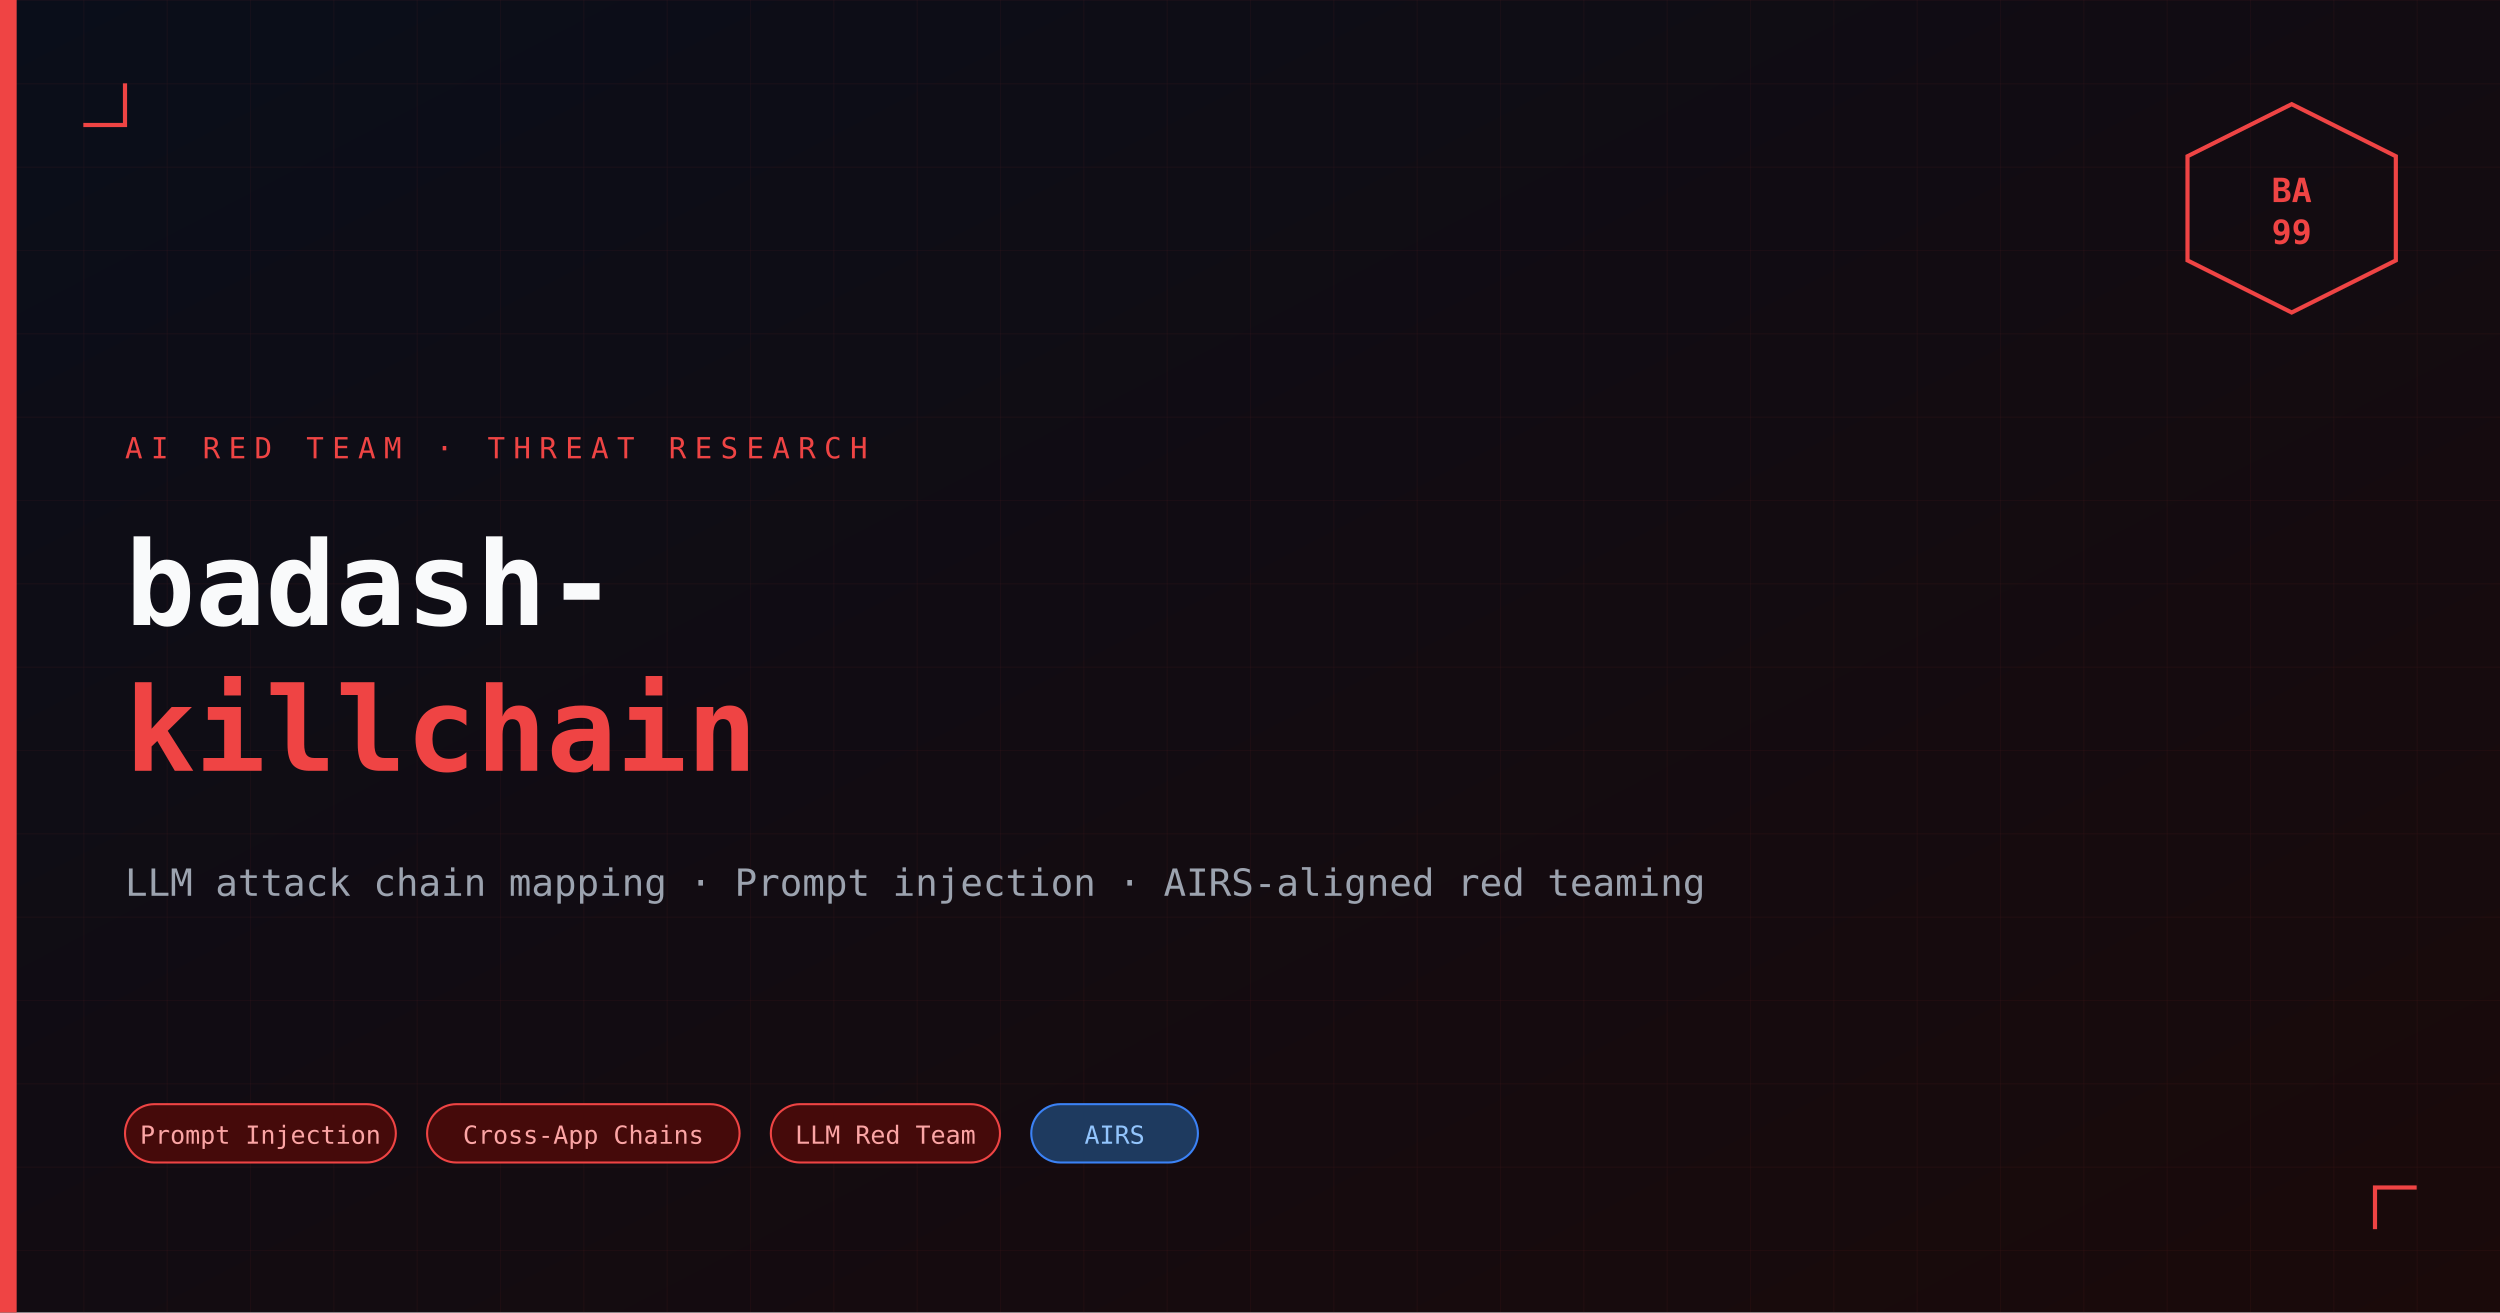
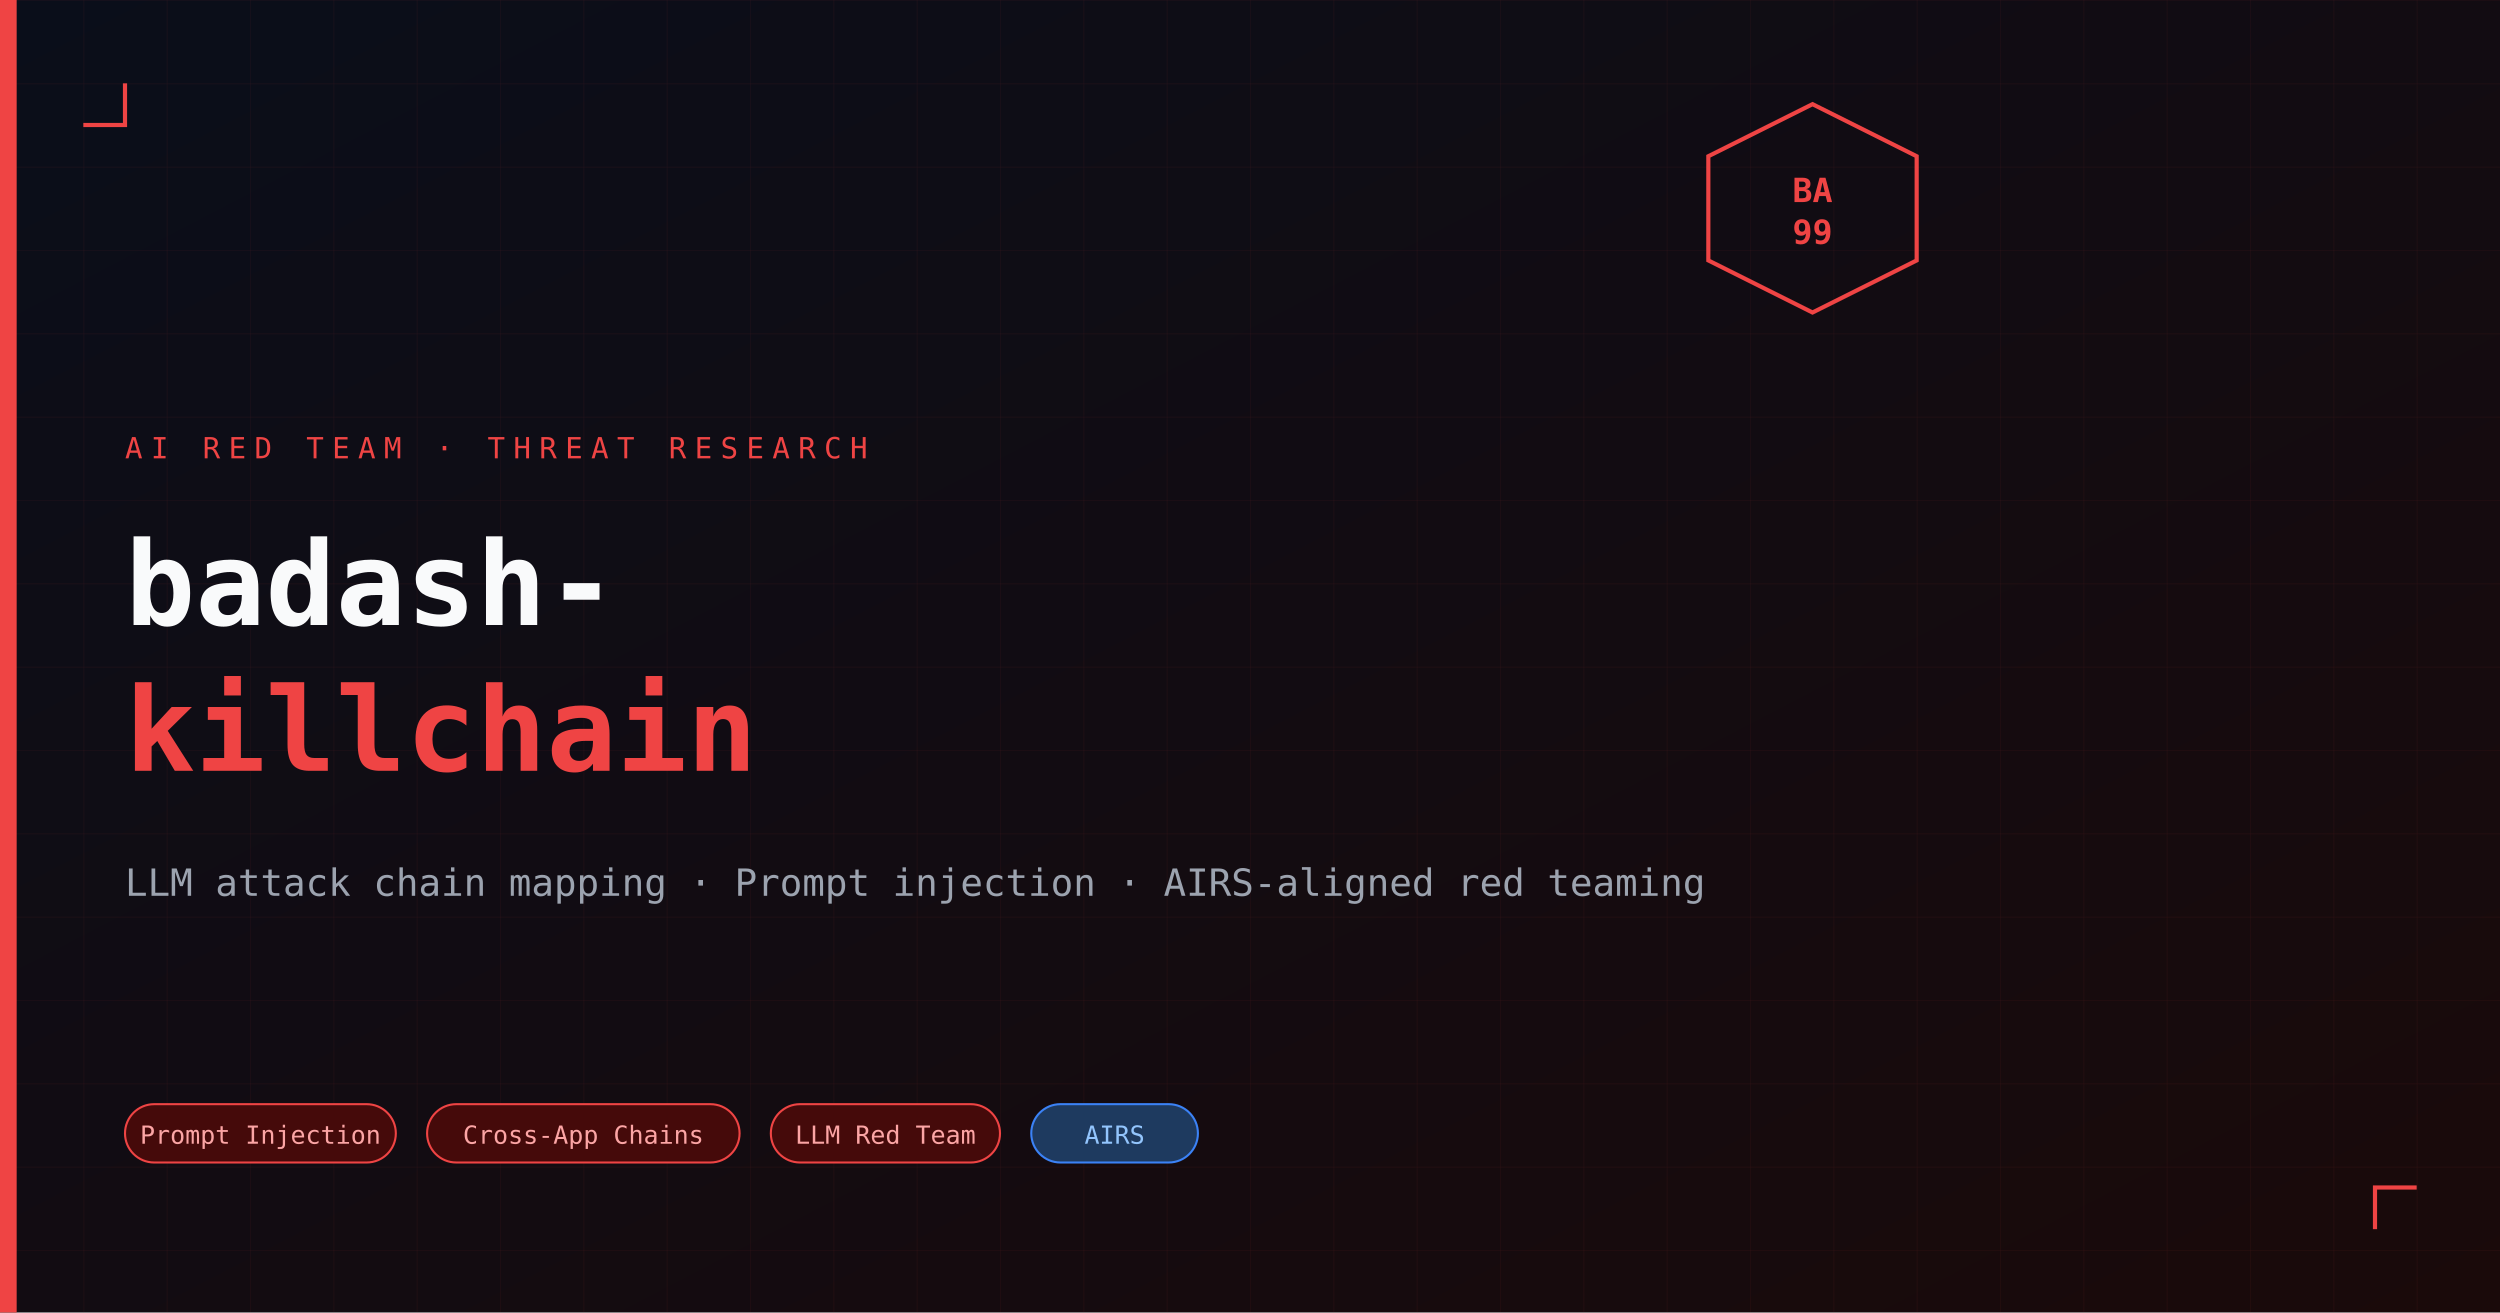
<svg xmlns="http://www.w3.org/2000/svg" viewBox="0 0 1200 630" width="1200" height="630">
  <defs>
    <linearGradient id="bg" x1="0%" y1="0%" x2="100%" y2="100%">
      <stop offset="0%" style="stop-color:#0A0E1A" />
      <stop offset="100%" style="stop-color:#1A0A0A" />
    </linearGradient>
    <pattern id="grid" width="40" height="40" patternUnits="userSpaceOnUse">
      <path d="M 40 0 L 0 0 0 40" fill="none" stroke="#EF4444" stroke-width="0.3" opacity="0.15" />
    </pattern>
  </defs>
  <rect width="1200" height="630" fill="url(#bg)" />
  <rect width="1200" height="630" fill="url(#grid)" />
  <rect x="0" y="0" width="8" height="630" fill="#EF4444" />
  <path d="M 60 40 L 60 60 L 40 60" fill="none" stroke="#EF4444" stroke-width="2" />
  <path d="M 1140 590 L 1140 570 L 1160 570" fill="none" stroke="#EF4444" stroke-width="2" />
-   <polygon points="1100,50 1150,75 1150,125 1100,150 1050,125 1050,75" fill="none" stroke="#EF4444" stroke-width="2" />
-   <text x="1100" y="97" font-family="monospace" font-size="16" font-weight="bold" fill="#EF4444" text-anchor="middle">BA</text>
-   <text x="1100" y="117" font-family="monospace" font-size="16" font-weight="bold" fill="#EF4444" text-anchor="middle">99</text>
+   <polygon points="870,50 920,75 920,125 870,150 820,125 820,75" fill="none" stroke="#EF4444" stroke-width="2" />
+   <text x="870" y="97" font-family="monospace" font-size="16" font-weight="bold" fill="#EF4444" text-anchor="middle">BA</text>
+   <text x="870" y="117" font-family="monospace" font-size="16" font-weight="bold" fill="#EF4444" text-anchor="middle">99</text>
  <text x="60" y="220" font-family="monospace" font-size="14" fill="#EF4444" letter-spacing="4">AI RED TEAM · THREAT RESEARCH</text>
  <text x="60" y="300" font-family="monospace" font-size="56" font-weight="bold" fill="#F9FAFB">badash-</text>
  <text x="60" y="370" font-family="monospace" font-size="56" font-weight="bold" fill="#EF4444">killchain</text>
  <text x="60" y="430" font-family="monospace" font-size="18" fill="#9CA3AF">LLM attack chain mapping · Prompt injection · AIRS-aligned red teaming</text>
  <rect x="60" y="530" width="130" height="28" rx="14" fill="#450A0A" stroke="#EF4444" stroke-width="1" />
  <text x="125" y="549" font-family="monospace" font-size="12" fill="#FCA5A5" text-anchor="middle">Prompt Injection</text>
  <rect x="205" y="530" width="150" height="28" rx="14" fill="#450A0A" stroke="#EF4444" stroke-width="1" />
  <text x="280" y="549" font-family="monospace" font-size="12" fill="#FCA5A5" text-anchor="middle">Cross-App Chains</text>
  <rect x="370" y="530" width="110" height="28" rx="14" fill="#450A0A" stroke="#EF4444" stroke-width="1" />
  <text x="425" y="549" font-family="monospace" font-size="12" fill="#FCA5A5" text-anchor="middle">LLM Red Team</text>
  <rect x="495" y="530" width="80" height="28" rx="14" fill="#1E3A5F" stroke="#3B82F6" stroke-width="1" />
  <text x="535" y="549" font-family="monospace" font-size="12" fill="#93C5FD" text-anchor="middle">AIRS</text>
</svg>
